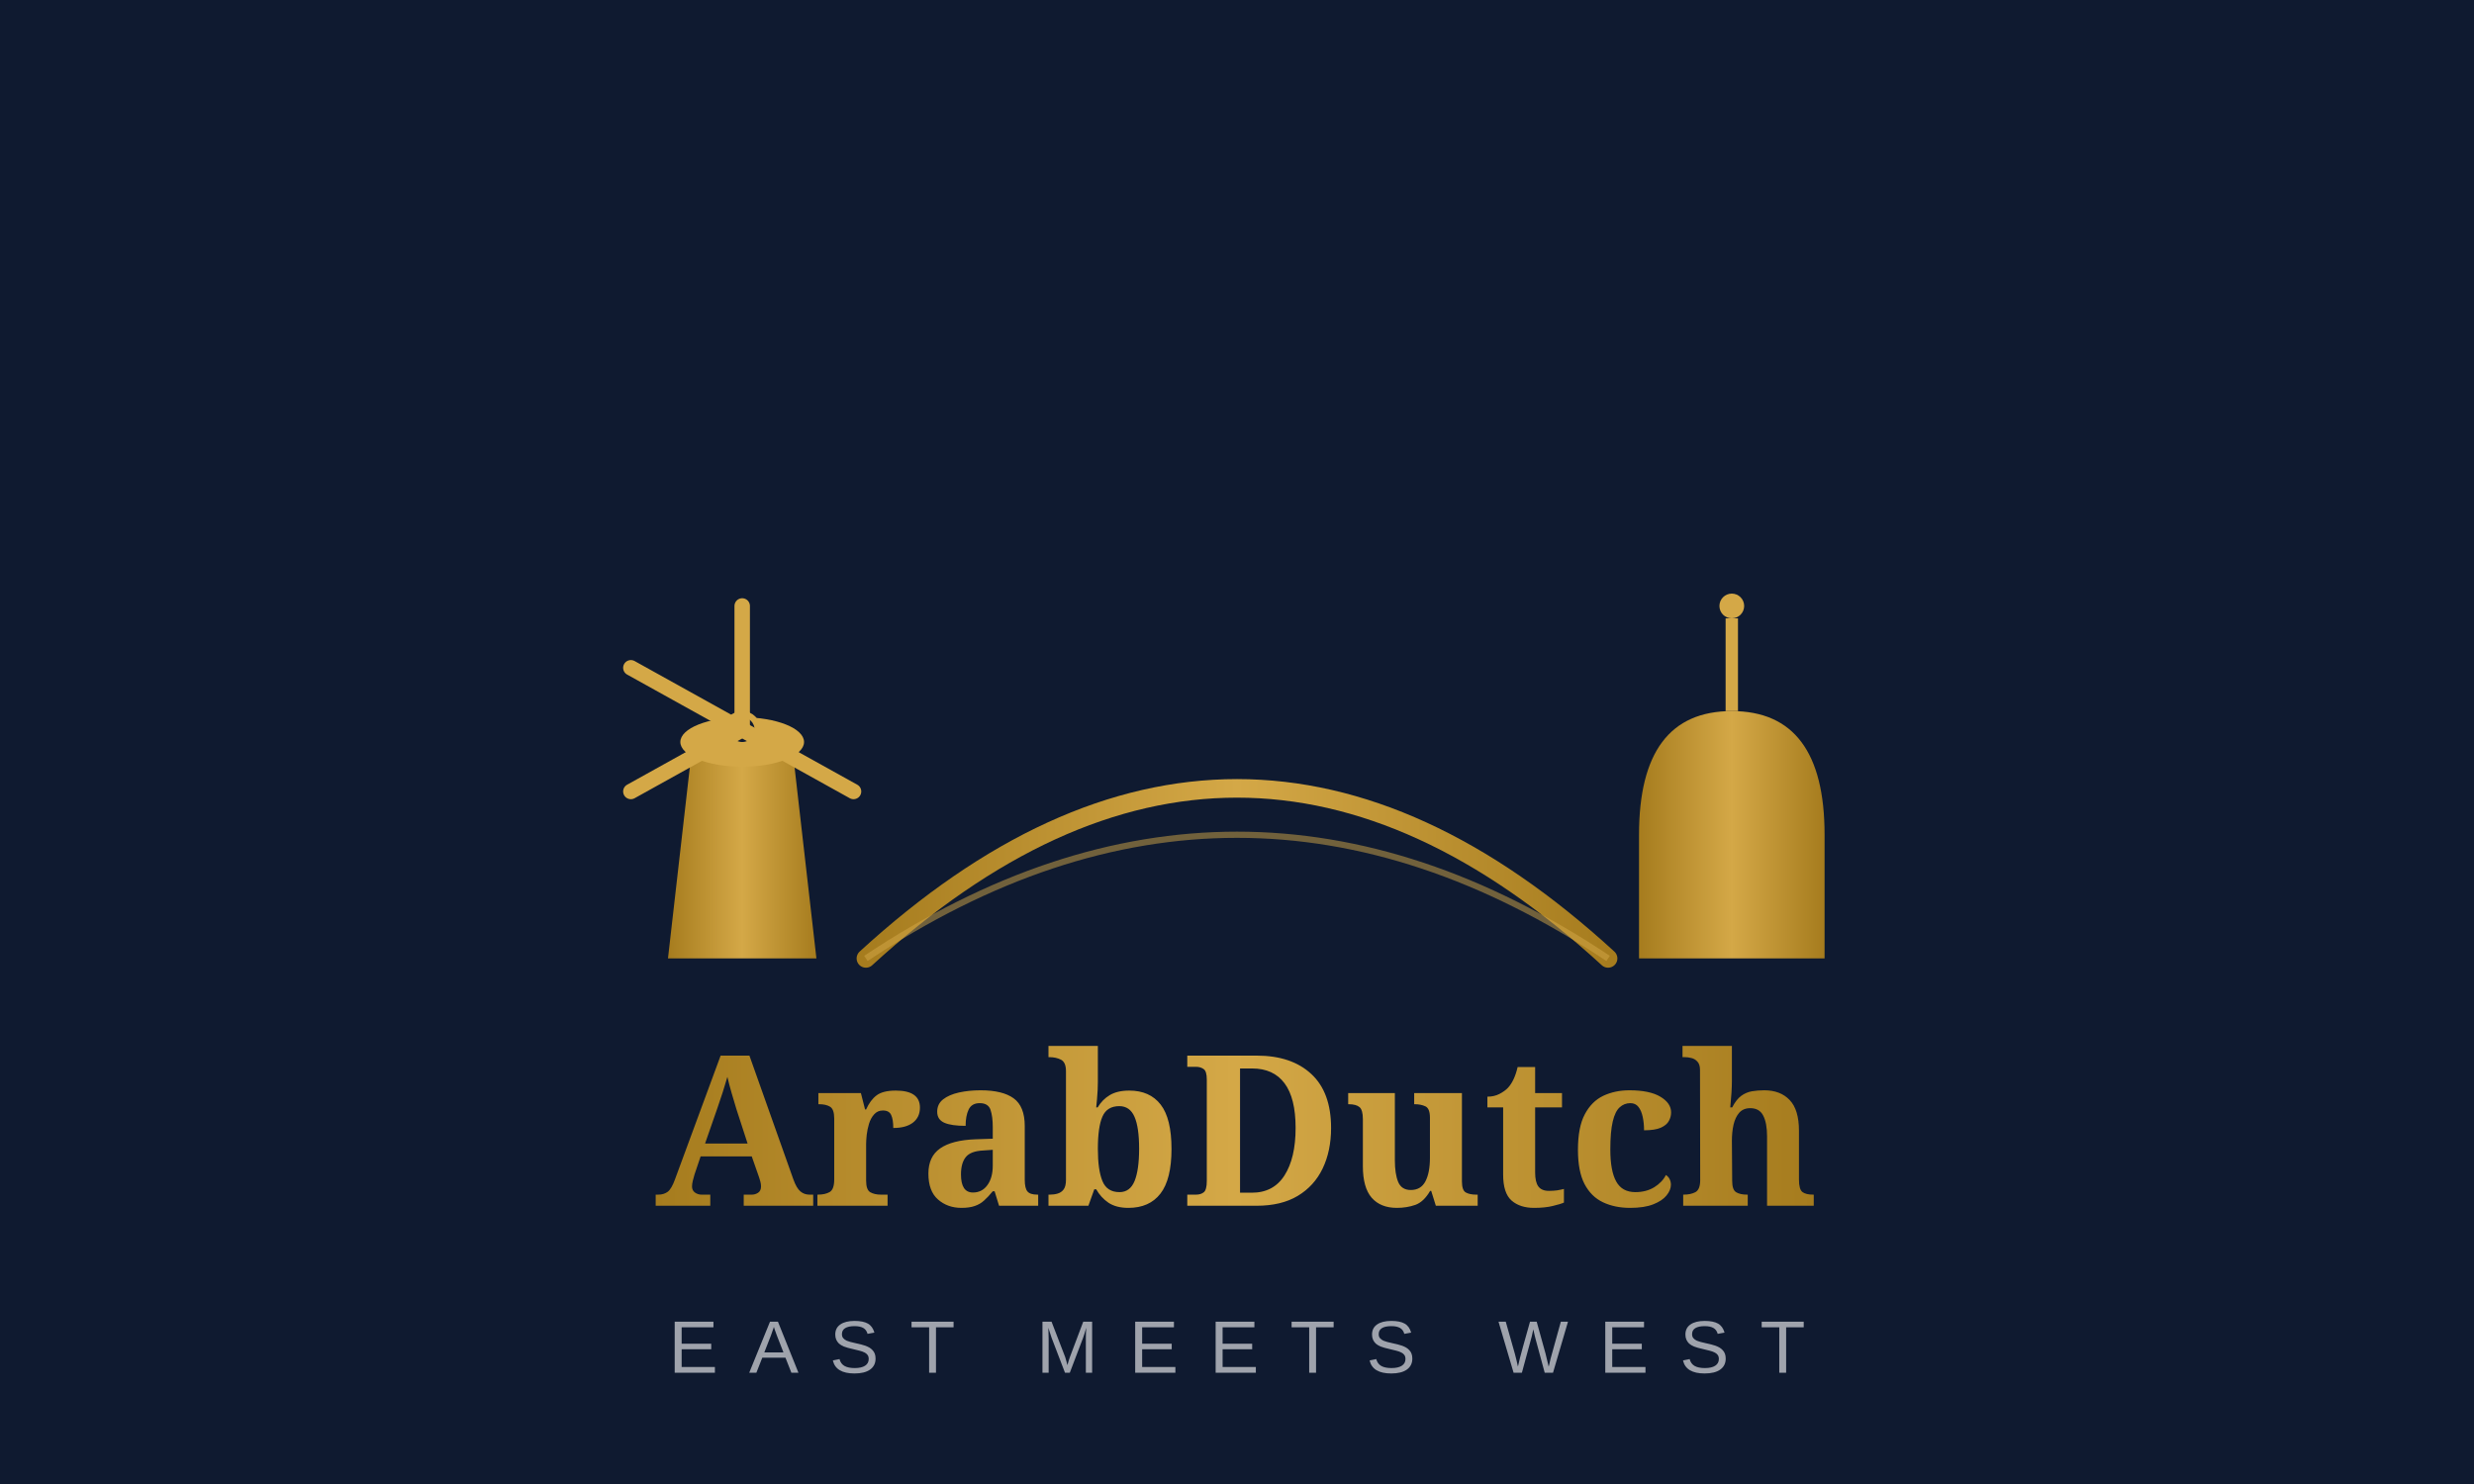
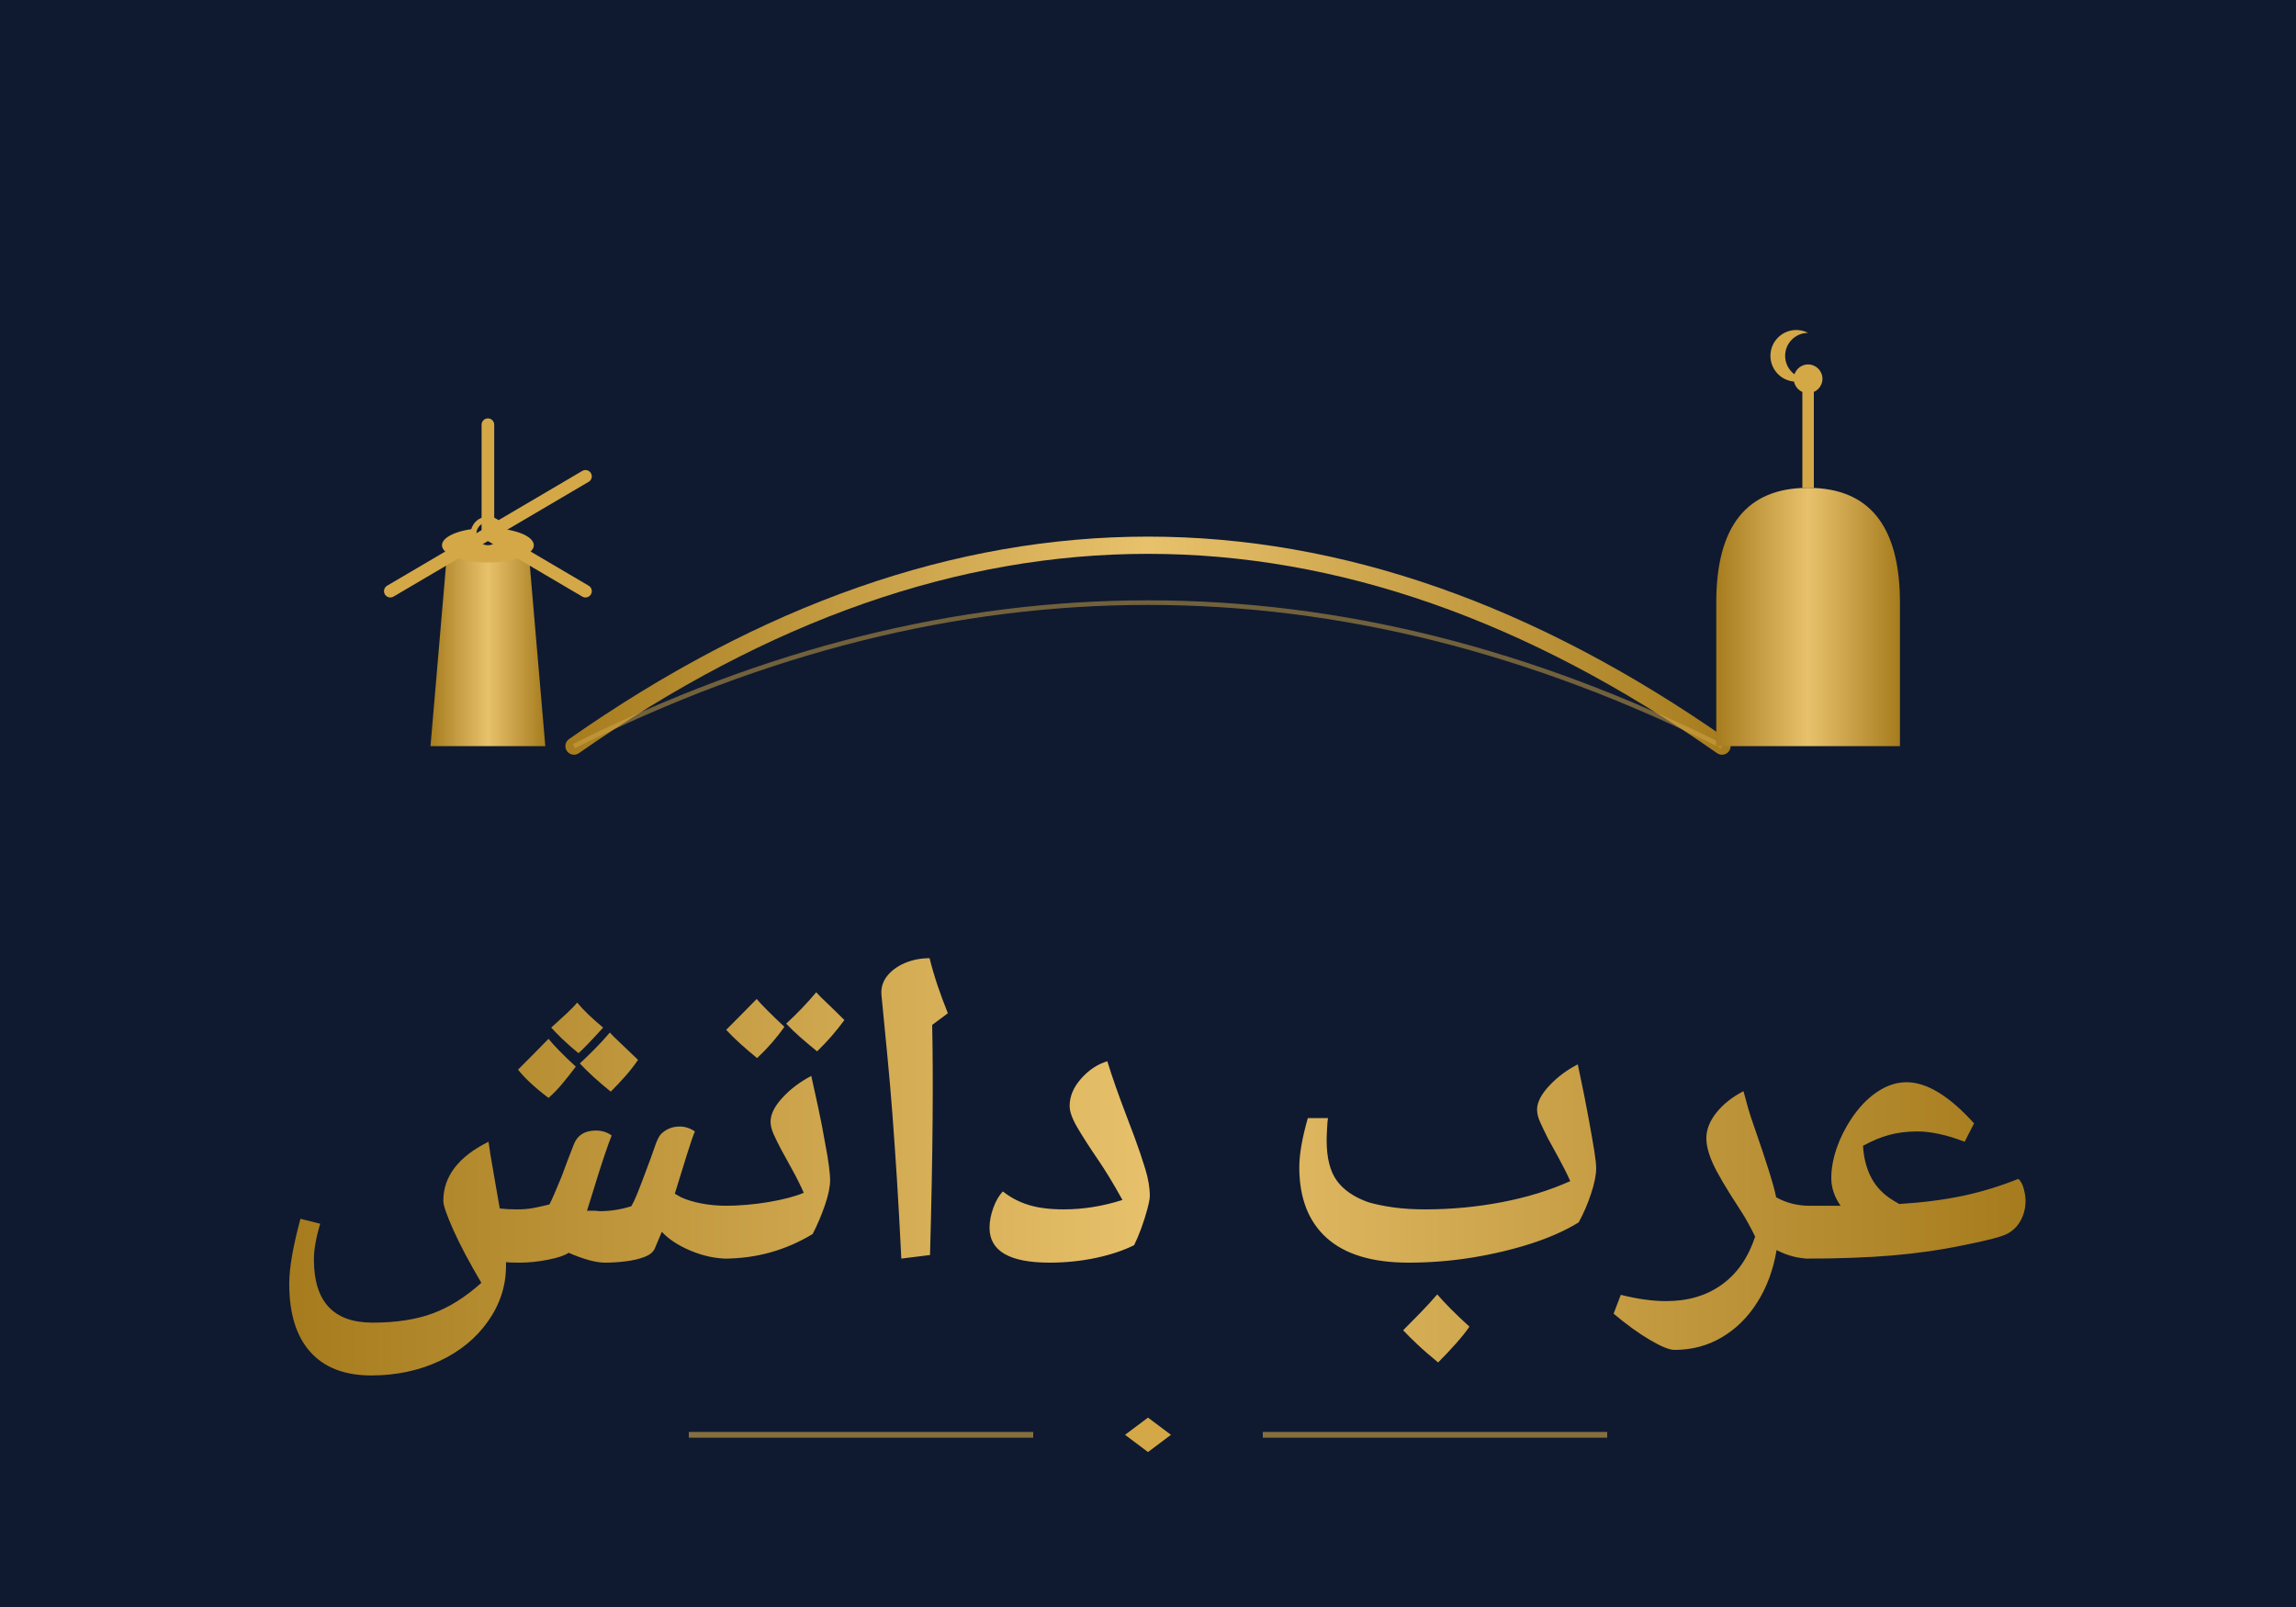
- <svg xmlns="http://www.w3.org/2000/svg" viewBox="0 0 400 240" width="400" height="240">
+ <svg xmlns="http://www.w3.org/2000/svg" viewBox="0 0 400 280" width="400" height="280">
  <defs>
-     <linearGradient id="gold3" x1="0" y1="0" x2="1" y2="0">
+     <linearGradient id="g3" x1="0" y1="0" x2="1" y2="0">
      <stop offset="0" stop-color="#A67C1E" />
-       <stop offset="0.5" stop-color="#D4A847" />
+       <stop offset="0.5" stop-color="#E8C16C" />
      <stop offset="1" stop-color="#A67C1E" />
    </linearGradient>
  </defs>
-   <rect width="400" height="240" fill="#0F1A30" />
-   <line x1="60" y1="155" x2="340" y2="155" stroke="url(#gold3)" stroke-width="1" opacity="0.6" />
-   <g transform="translate(120 130)">
-     <polygon points="-12,25 12,25 8,-10 -8,-10" fill="url(#gold3)" />
-     <ellipse cx="0" cy="-10" rx="10" ry="4" fill="#D4A847" />
-     <circle cx="0" cy="-12" r="2.5" fill="#0F1A30" stroke="#D4A847" stroke-width="1" />
-     <line x1="0" y1="-12" x2="0" y2="-32" stroke="#D4A847" stroke-width="2.5" stroke-linecap="round" />
-     <line x1="0" y1="-12" x2="18" y2="-2" stroke="#D4A847" stroke-width="2.5" stroke-linecap="round" />
-     <line x1="0" y1="-12" x2="-18" y2="-22" stroke="#D4A847" stroke-width="2.5" stroke-linecap="round" />
-     <line x1="0" y1="-12" x2="-18" y2="-2" stroke="#D4A847" stroke-width="2.5" stroke-linecap="round" />
+   <rect width="400" height="280" fill="#0F1A30" />
+   <g transform="translate(85 100)">
+     <polygon points="-10,30 10,30 7,-5 -7,-5" fill="url(#g3)" />
+     <ellipse cx="0" cy="-5" rx="8" ry="3" fill="#D4A847" />
+     <circle cx="0" cy="-7" r="2.5" fill="#0F1A30" stroke="#D4A847" stroke-width="1" />
+     <line x1="0" y1="-7" x2="0" y2="-26" stroke="#D4A847" stroke-width="2.2" stroke-linecap="round" />
+     <line x1="0" y1="-7" x2="17" y2="3" stroke="#D4A847" stroke-width="2.2" stroke-linecap="round" />
+     <line x1="0" y1="-7" x2="-17" y2="3" stroke="#D4A847" stroke-width="2.2" stroke-linecap="round" />
+     <line x1="0" y1="-7" x2="17" y2="-17" stroke="#D4A847" stroke-width="2.2" stroke-linecap="round" />
  </g>
-   <path d="M 140 155 Q 200 100 260 155" fill="none" stroke="url(#gold3)" stroke-width="3" stroke-linecap="round" />
-   <path d="M 140 155 Q 200 115 260 155" fill="none" stroke="#D4A847" stroke-width="1" opacity="0.5" />
-   <g transform="translate(280 130)">
-     <path d="M -15 25 L -15 5 Q -15 -15 0 -15 Q 15 -15 15 5 L 15 25 Z" fill="url(#gold3)" />
-     <line x1="0" y1="-15" x2="0" y2="-30" stroke="#D4A847" stroke-width="2" />
-     <circle cx="0" cy="-32" r="2" fill="#D4A847" />
-     <path d="M 0 -38 A 4 4 0 1 0 0 -30 A 3 3 0 1 1 0 -38" fill="#D4A847" />
+   <path d="M 100 130 Q 200 60 300 130" fill="none" stroke="url(#g3)" stroke-width="3" stroke-linecap="round" />
+   <path d="M 100 130 Q 200 80 300 130" fill="none" stroke="#D4A847" stroke-width="0.8" opacity="0.5" />
+   <line x1="100" y1="130" x2="300" y2="130" stroke="url(#g3)" stroke-width="1.5" />
+   <g transform="translate(315 100)">
+     <path d="M -16 30 L -16 5 Q -16 -15 0 -15 Q 16 -15 16 5 L 16 30 Z" fill="url(#g3)" />
+     <line x1="0" y1="-15" x2="0" y2="-32" stroke="#D4A847" stroke-width="2" />
+     <circle cx="0" cy="-34" r="2.5" fill="#D4A847" />
+     <path d="M 0 -42 A 4.5 4.5 0 1 0 0 -34 A 3.5 3.5 0 1 1 0 -42" fill="#D4A847" />
  </g>
-   <text x="200" y="195" font-family="Georgia, serif" font-size="34" fill="url(#gold3)" text-anchor="middle" font-weight="700">ArabDutch</text>
-   <text x="200" y="222" font-family="Arial, sans-serif" font-size="12" fill="#FFFFFF" text-anchor="middle" opacity="0.6" letter-spacing="5">EAST MEETS WEST</text>
+   <text x="200" y="220" font-family="'Amiri', 'Scheherazade New', 'Noto Naskh Arabic', serif" font-size="78" fill="url(#g3)" text-anchor="middle" font-weight="700" direction="rtl">
+     عرب داتش
+   </text>
+   <line x1="120" y1="250" x2="180" y2="250" stroke="#D4A847" stroke-width="1" opacity="0.6" />
+   <polygon points="200,247 204,250 200,253 196,250" fill="#D4A847" />
+   <line x1="220" y1="250" x2="280" y2="250" stroke="#D4A847" stroke-width="1" opacity="0.6" />
</svg>
